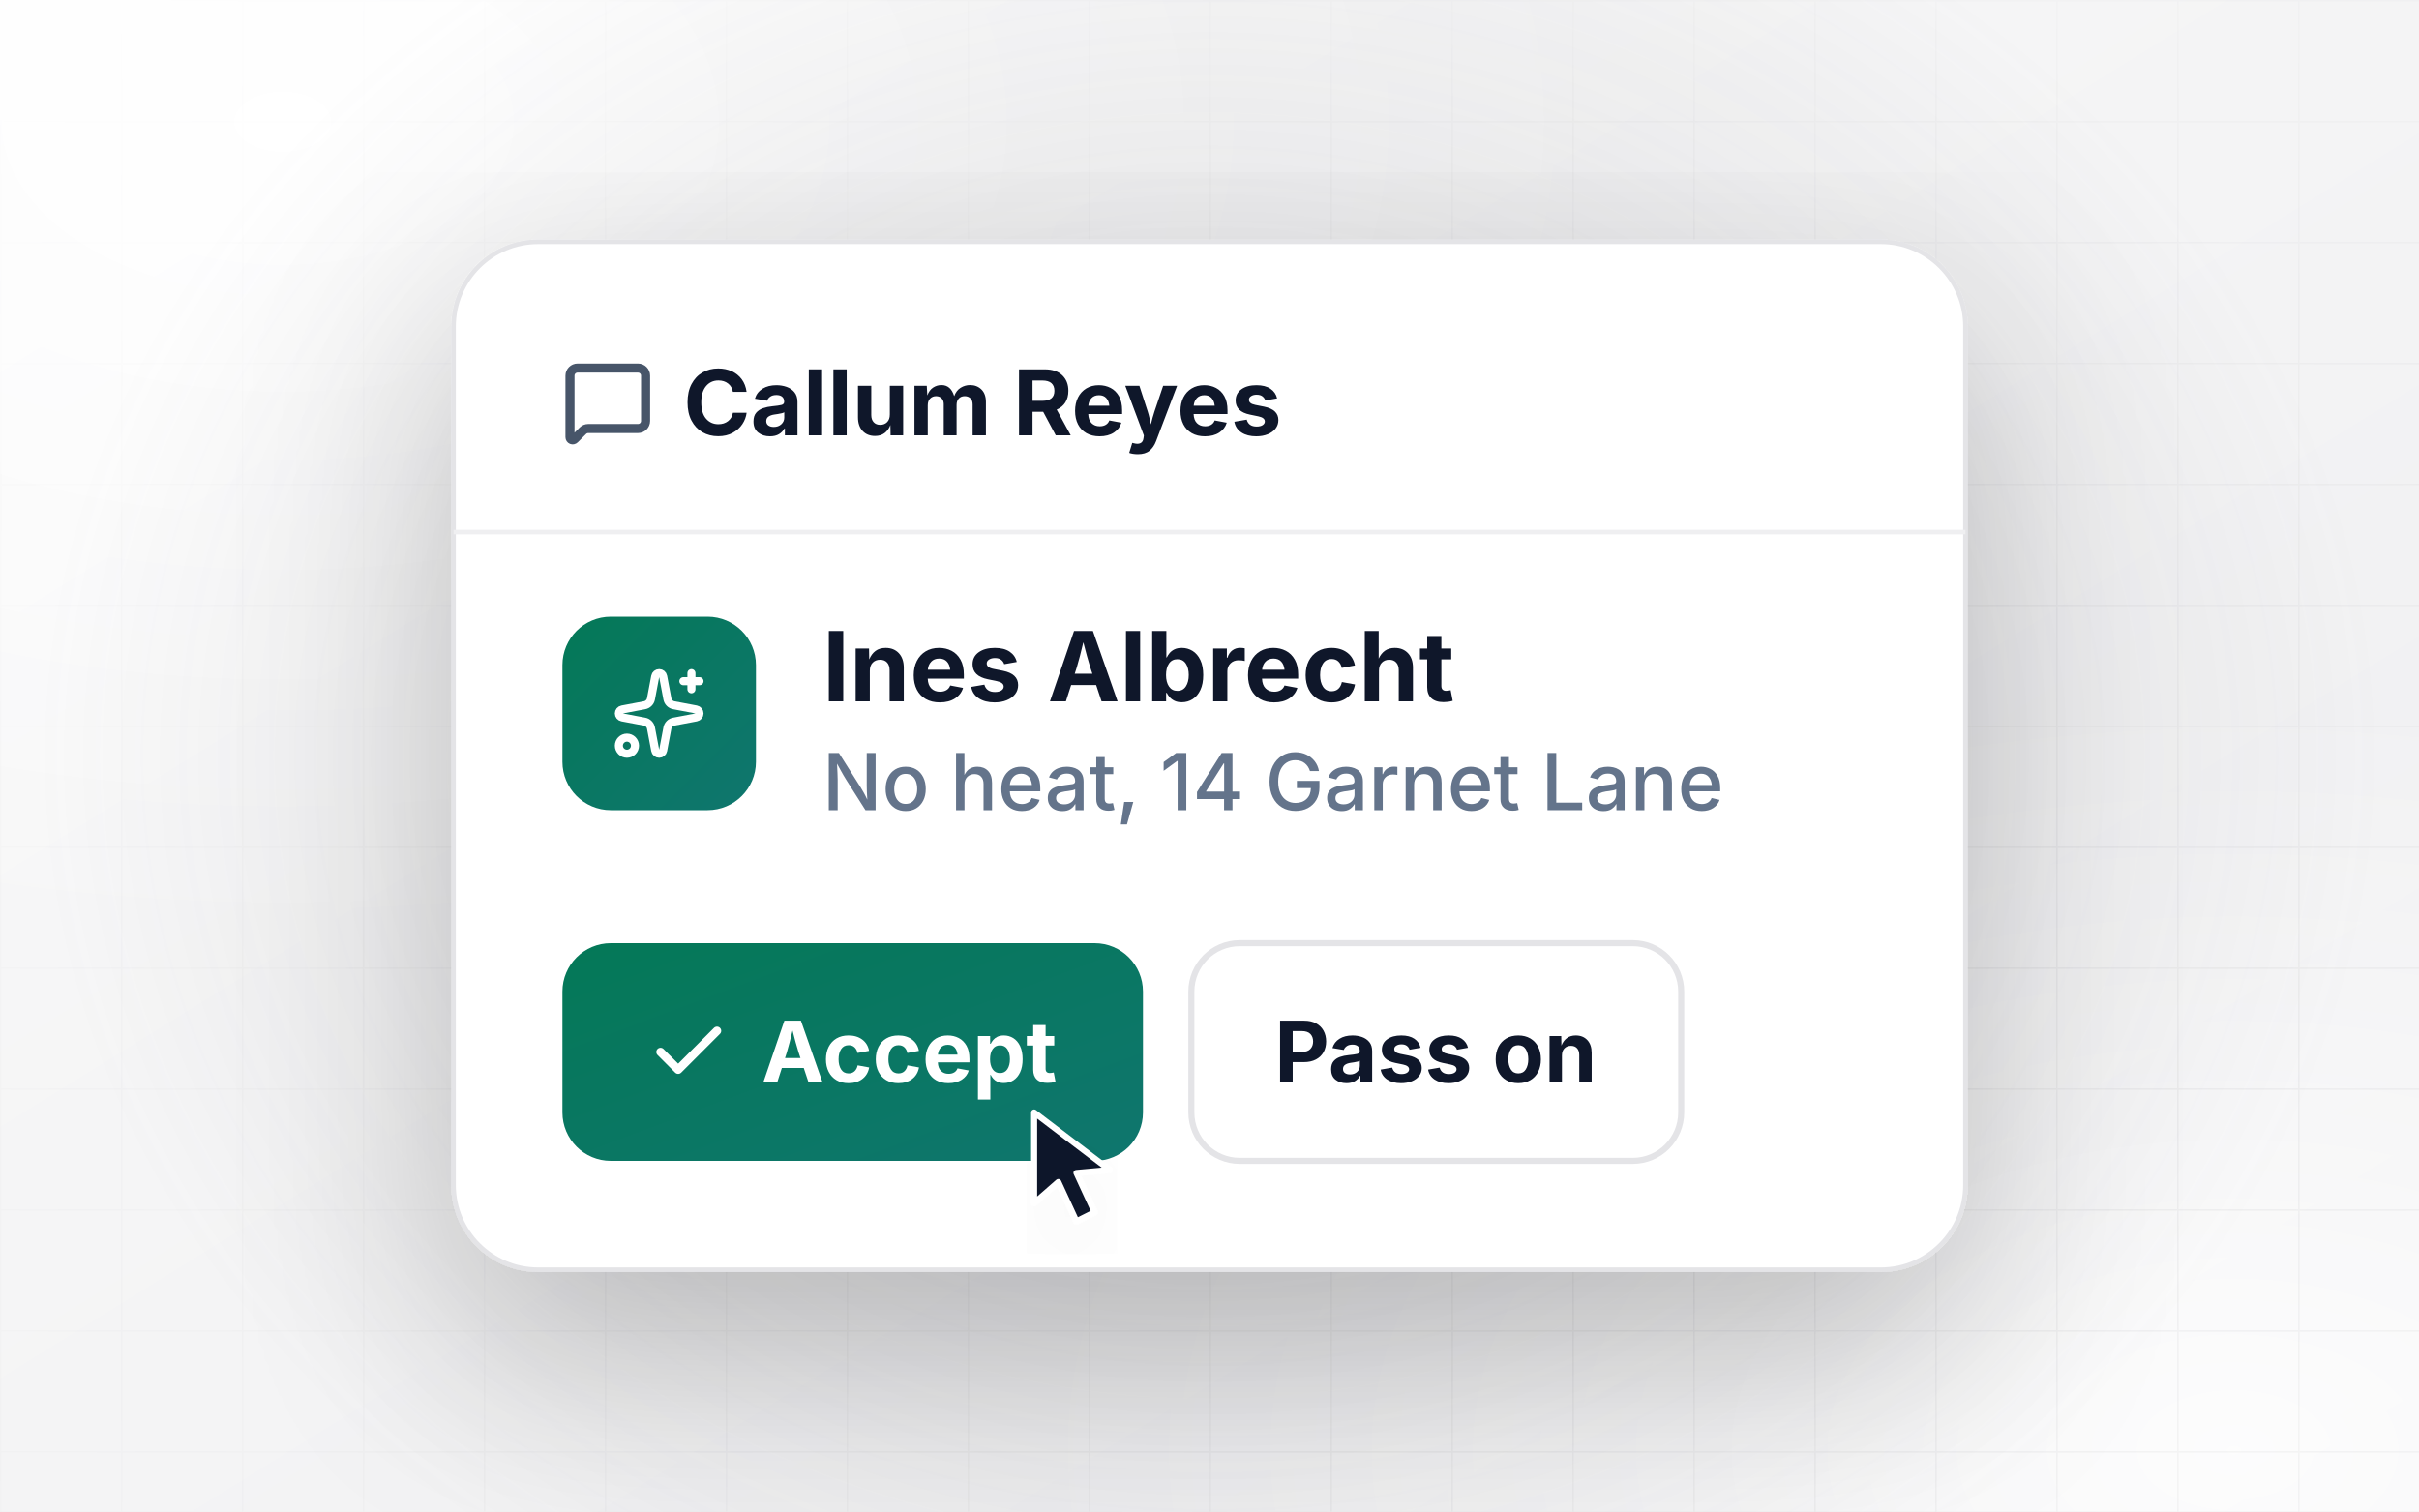
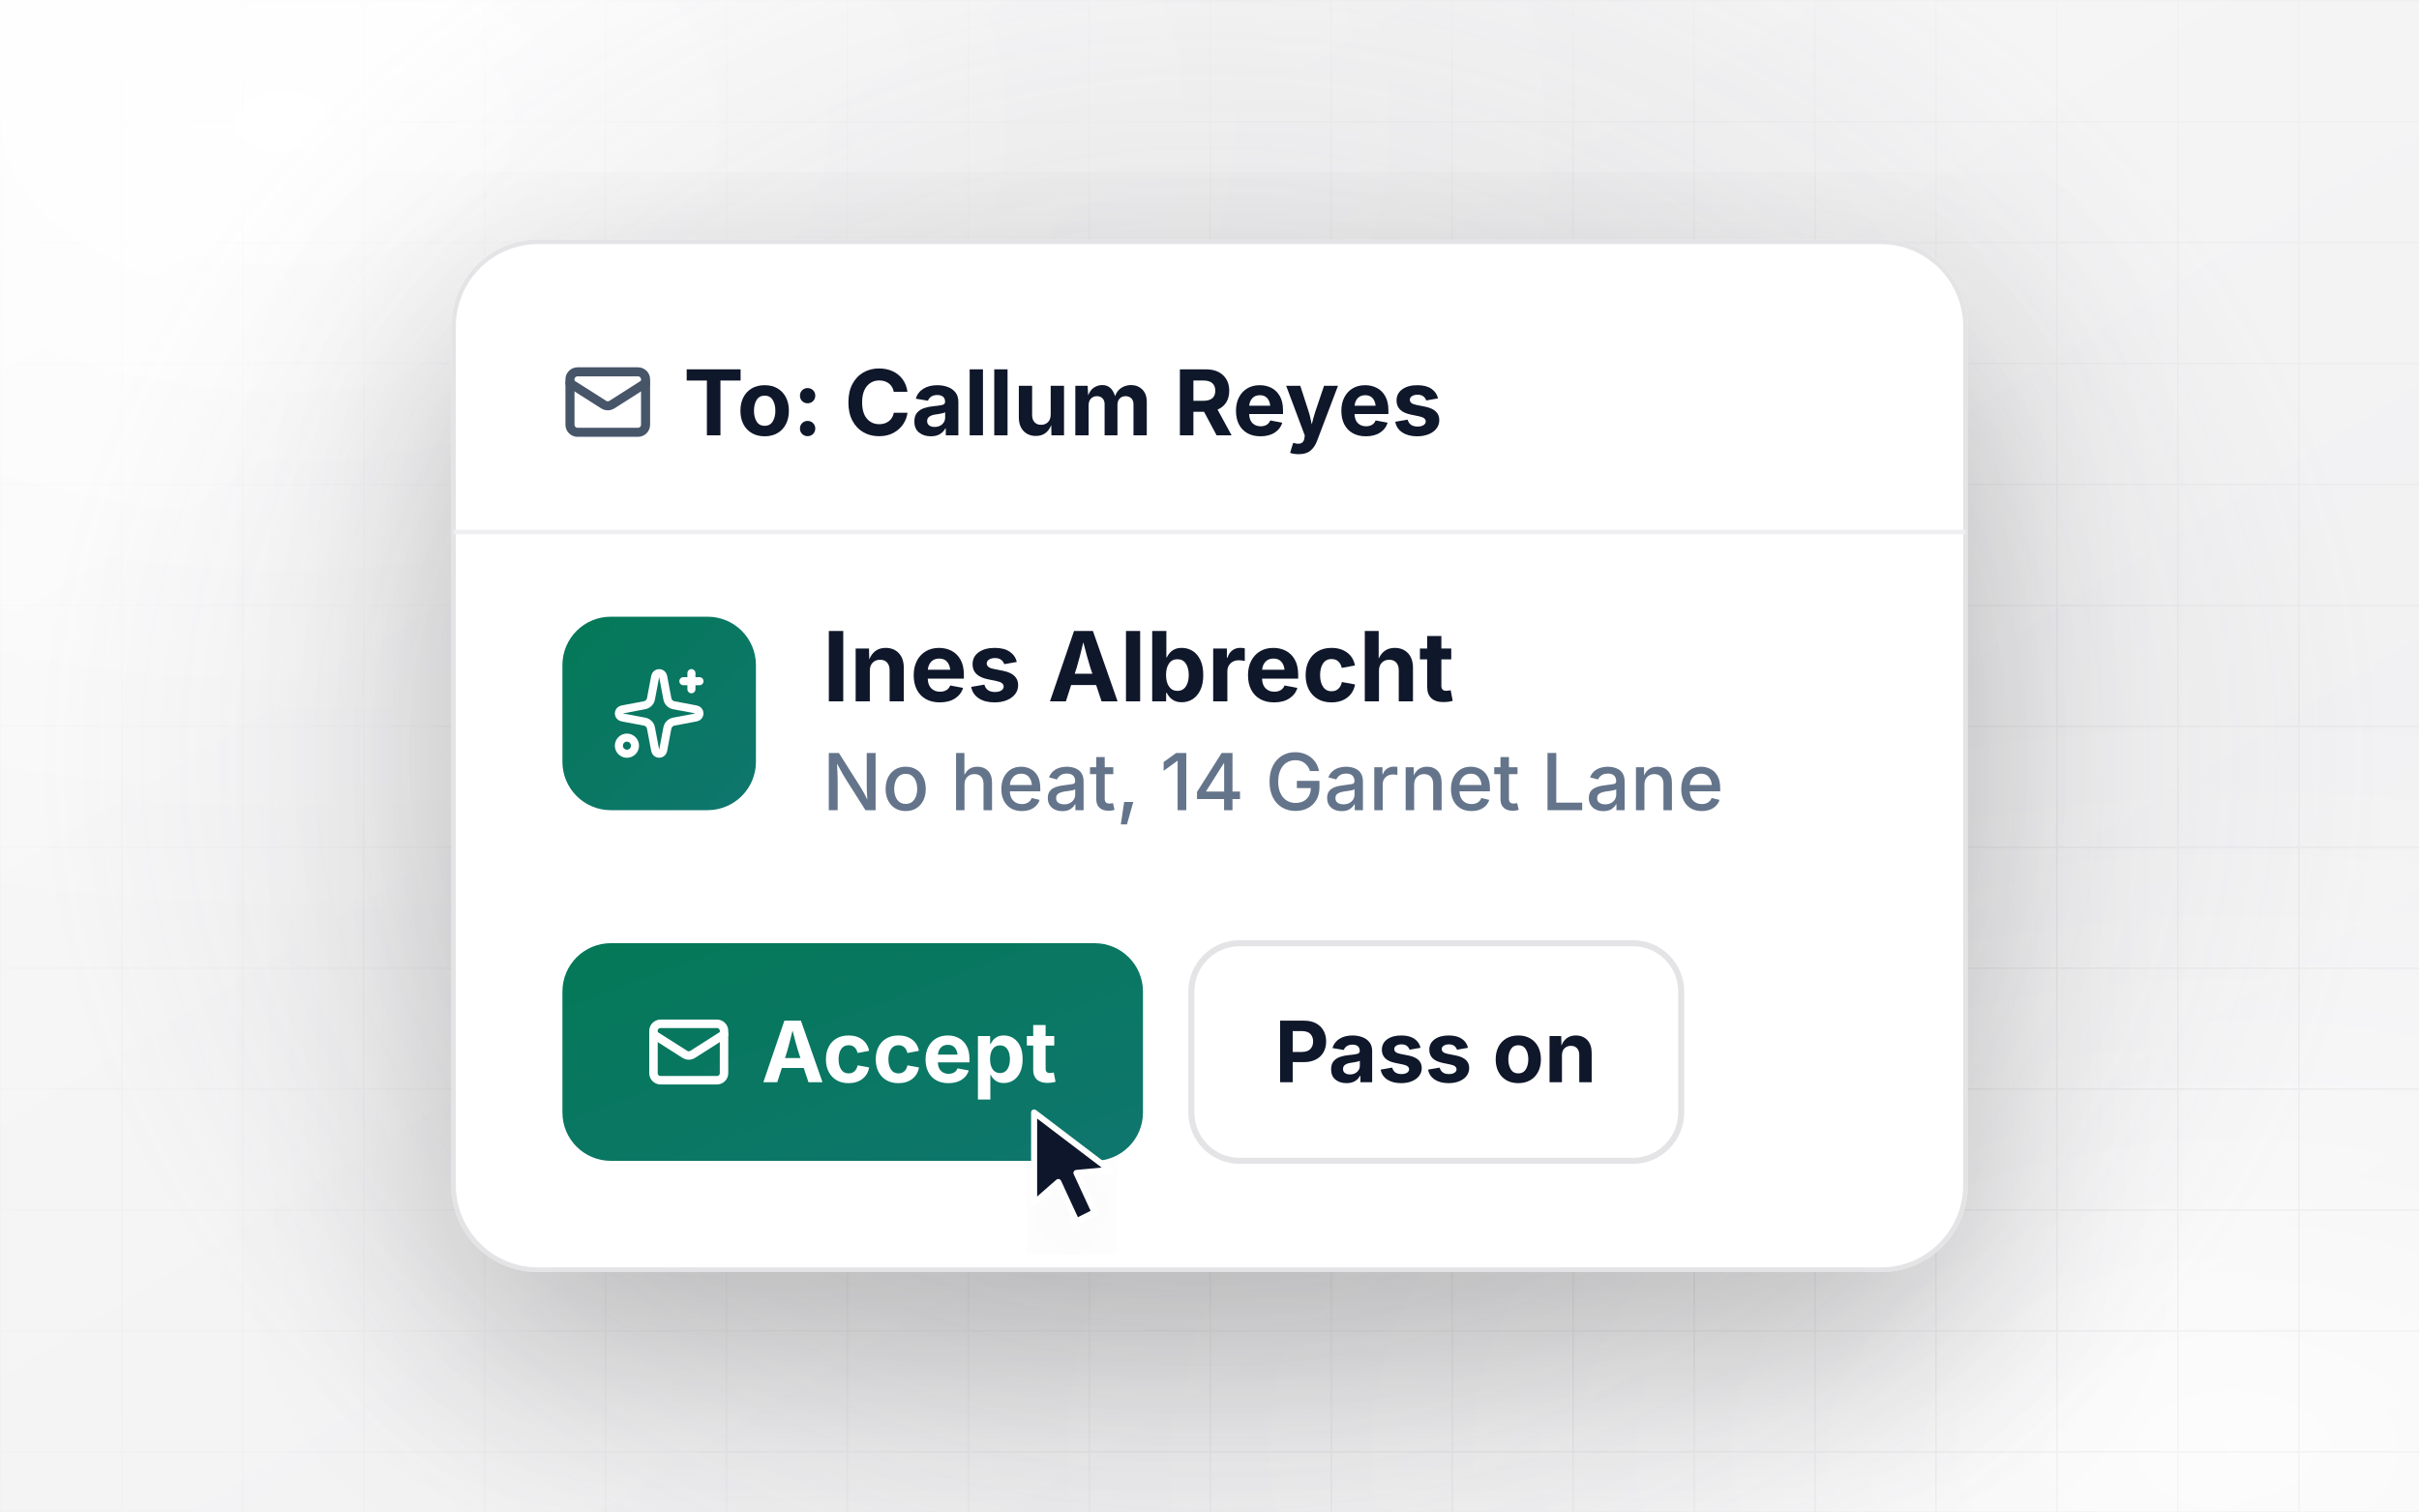
<svg xmlns="http://www.w3.org/2000/svg" xmlns:xlink="http://www.w3.org/1999/xlink" viewBox="0 0 800 500" width="800" height="500" role="img">
  <defs>
    <linearGradient id="bg" x1="0" y1="0" x2="1" y2="1">
      <stop offset="0" stop-color="#FAFAFA" />
      <stop offset="1" stop-color="#EEEEF0" />
    </linearGradient>
    <radialGradient id="glowA" cx="0.12" cy="0.08" r="0.55">
      <stop offset="0" stop-color="#FFFFFF" stop-opacity="0.95" />
      <stop offset="1" stop-color="#FFFFFF" stop-opacity="0" />
    </radialGradient>
    <radialGradient id="glowB" cx="0.92" cy="0.96" r="0.5">
      <stop offset="0" stop-color="#FFFFFF" stop-opacity="0.85" />
      <stop offset="1" stop-color="#FFFFFF" stop-opacity="0" />
    </radialGradient>
    <linearGradient id="gAcc" x1="0" y1="0" x2="1" y2="1">
      <stop offset="0" stop-color="#047857" />
      <stop offset="1" stop-color="#0F766E" />
    </linearGradient>
    <linearGradient id="gStroke" x1="0" y1="0" x2="1" y2="0">
      <stop offset="0" stop-color="#6EE7B7" />
      <stop offset="1" stop-color="#5EEAD4" />
    </linearGradient>
    <pattern id="grid" width="40" height="40" patternUnits="userSpaceOnUse">
      <path d="M40 0H0V40" fill="none" stroke="#52525B" stroke-opacity="0.07" stroke-width="1" />
    </pattern>
    <radialGradient id="fade" cx="0.5" cy="0.45" r="0.65">
      <stop offset="0" stop-color="#fff" stop-opacity="1" />
      <stop offset="1" stop-color="#fff" stop-opacity="0" />
    </radialGradient>
    <mask id="gridMask">
      <rect width="1200" height="800" fill="url(#fade)" />
    </mask>
    <filter id="e1" x="-10%" y="-10%" width="120%" height="140%">
      <feDropShadow dx="0" dy="1" stdDeviation="1.2" flood-color="#0F172A" flood-opacity="0.07" />
      <feDropShadow dx="0" dy="12" stdDeviation="18" flood-color="#18181B" flood-opacity="0.08" />
    </filter>
    <filter id="e2" x="-15%" y="-15%" width="130%" height="160%">
      <feDropShadow dx="0" dy="2" stdDeviation="3" flood-color="#0F172A" flood-opacity="0.10" />
      <feDropShadow dx="0" dy="28" stdDeviation="34" flood-color="#18181B" flood-opacity="0.20" />
    </filter>
    <radialGradient id="spot" cx="0.5" cy="0.5" r="0.5">
      <stop offset="0" stop-color="#71717A" stop-opacity="0.24" />
      <stop offset="1" stop-color="#71717A" stop-opacity="0" />
    </radialGradient>
+     <path id="g700_T" d="M75 1237V1490H1292V1237H837V0H531V1237Z" />
+     <path id="g700_o" d="M628 -22Q460 -22 337.0 50.5Q214 123 147.5 252.5Q81 382 81 554Q81 727 147.5 857.0Q214 987 337.0 1059.5Q460 1132 628 1132Q796 1132 919.0 1059.5Q1042 987 1108.5 857.0Q1175 727 1175 554Q1175 382 1108.5 252.5Q1042 123 919.0 50.5Q796 -22 628 -22ZM628 214Q748 214 809.0 311.0Q870 408 870 555Q870 703 809.0 799.5Q748 896 628 896Q508 896 447.5 799.5Q387 703 387 555Q387 408 447.5 311.0Q508 214 628 214Z" />
+     <path id="g700_colon" d="M342 -19Q269 -19 219.0 30.5Q169 80 169 153Q169 226 219.0 275.5Q269 325 342 325Q415 325 465.0 275.5Q515 226 515 153Q515 80 465.0 30.5Q415 -19 342 -19ZM342 723Q269 723 219.0 772.5Q169 822 169 895Q169 968 219.0 1017.5Q269 1067 342 1067Q415 1067 465.0 1017.5Q515 968 515 895Q515 822 465.0 772.5Q415 723 342 723Z" />
    <path id="g700_C" d="M786 -20Q587 -20 431.0 70.0Q275 160 184.5 331.0Q94 502 94 744Q94 987 185.0 1158.5Q276 1330 433.0 1420.0Q590 1510 786 1510Q955 1510 1092.0 1447.5Q1229 1385 1317.0 1266.5Q1405 1148 1427 981H1118Q1097 1102 1008.5 1170.5Q920 1239 792 1239Q618 1239 511.0 1110.0Q404 981 404 744Q404 502 511.5 376.5Q619 251 791 251Q918 251 1007.5 319.5Q1097 388 1119 510H1428Q1411 371 1330.0 250.5Q1249 130 1111.5 55.0Q974 -20 786 -20Z" />
    <path id="g700_a" d="M440 -22Q280 -22 174.0 62.5Q68 147 68 313Q68 438 128.0 509.0Q188 580 284.0 613.0Q380 646 490 656Q634 670 697.5 685.5Q761 701 761 756V761Q761 832 715.5 871.0Q670 910 586 910Q499 910 446.0 872.5Q393 835 375 781L100 827Q143 972 271.5 1052.0Q400 1132 587 1132Q707 1132 815.5 1094.0Q924 1056 992.5 972.5Q1061 889 1061 753V0H777V155H767Q726 77 645.0 27.5Q564 -22 440 -22ZM525 189Q630 189 696.5 250.0Q763 311 763 400V521Q745 508 704.5 498.5Q664 489 619.0 481.5Q574 474 541 470Q458 458 407.0 423.0Q356 388 356 321Q356 256 403.5 222.5Q451 189 525 189Z" />
    <path id="g700_l" d="M428 1490V0H128V1490Z" />
    <path id="g700_u" d="M513 -14Q339 -14 233.5 98.0Q128 210 128 407V1118H428V459Q428 355 482.0 296.0Q536 237 630 237Q726 237 786.5 298.5Q847 360 847 471V1118H1148V0H864L860 232Q813 113 726.5 49.5Q640 -14 513 -14Z" />
    <path id="g700_m" d="M128 0V1118H406L418 901Q463 1023 550.0 1079.0Q637 1135 737 1135Q949 1135 1025 884Q1072 1013 1170.5 1074.0Q1269 1135 1384 1135Q1538 1135 1639.5 1035.5Q1741 936 1741 754V0H1441V697Q1441 791 1389.5 837.5Q1338 884 1263 884Q1178 884 1128.5 830.0Q1079 776 1079 688V0H789V705Q789 787 740.5 835.5Q692 884 615 884Q536 884 482.0 830.5Q428 777 428 676V0Z" />
    <path id="g700_R" d="M135 0V1490H716Q970 1490 1109.5 1357.5Q1249 1225 1249 1005Q1249 852 1181.0 743.5Q1113 635 985 581L1302 0H964L680 532H440V0ZM440 779H660Q934 779 934 1005Q934 1118 866.5 1178.0Q799 1238 659 1238H440Z" />
    <path id="g700_e" d="M633 -22Q462 -22 338.0 48.0Q214 118 147.5 247.0Q81 376 81 553Q81 726 147.5 856.0Q214 986 334.5 1059.0Q455 1132 618 1132Q764 1132 883.0 1070.0Q1002 1008 1072.5 882.0Q1143 756 1143 565V481H378Q383 344 454.0 274.0Q525 204 638 204Q717 204 773.5 237.5Q830 271 854 336L1126 285Q1085 146 956.5 62.0Q828 -22 633 -22ZM380 669H854Q843 778 784.0 842.0Q725 906 621 906Q513 906 451.0 839.5Q389 773 380 669Z" />
    <path id="g700_y" d="M120 -396 189 -170 226 -179Q317 -204 375.0 -175.5Q433 -147 443 -63L451 -3L31 1118H350L538 538Q561 465 577.0 392.5Q593 320 609 246Q627 321 646.5 393.5Q666 466 690 538L886 1118H1201L726 -132Q675 -267 579.5 -346.5Q484 -426 316 -426Q256 -426 204.0 -417.5Q152 -409 120 -396Z" />
    <path id="g700_s" d="M572 -22Q370 -22 238.5 64.0Q107 150 78 306L357 354Q400 198 581 198Q667 198 716.5 230.5Q766 263 766 313Q766 398 622 428L429 468Q107 534 107 785Q107 946 236.0 1039.0Q365 1132 577 1132Q776 1132 894.0 1051.0Q1012 970 1043 834L777 787Q759 844 711.0 880.5Q663 917 581 917Q507 917 457.0 885.5Q407 854 407 804Q407 762 439.5 732.5Q472 703 551 687L752 647Q1072 582 1072 345Q1072 235 1008.0 152.5Q944 70 831.0 24.0Q718 -22 572 -22Z" />
    <path id="g700_I" d="M440 1490V0H135V1490Z" />
    <path id="g700_n" d="M428 647V0H128V1118H411L415 887Q462 1004 548.0 1068.0Q634 1132 763 1132Q937 1132 1042.0 1020.0Q1147 908 1147 711V0H847V659Q847 763 793.5 822.0Q740 881 645 881Q549 881 488.5 819.5Q428 758 428 647Z" />
    <path id="g700_A" d="M49 0 558 1490H958L1480 0H1141L1026 346H497L386 0ZM573 585H947L902 719Q866 833 830.0 966.0Q794 1099 755 1251Q718 1097 684.0 964.0Q650 831 616 719Z" />
    <path id="g700_b" d="M754 -19Q663 -19 600.0 12.0Q537 43 497.5 88.5Q458 134 437 179H423V0H128V1490H428V930H437Q457 974 495.5 1021.0Q534 1068 597.5 1100.0Q661 1132 756 1132Q880 1132 983.0 1068.0Q1086 1004 1147.5 876.0Q1209 748 1209 557Q1209 371 1149.0 242.5Q1089 114 986.0 47.5Q883 -19 754 -19ZM662 222Q779 222 840.5 316.0Q902 410 902 558Q902 705 841.0 798.5Q780 892 662 892Q546 892 483.5 801.0Q421 710 421 558Q421 406 484.0 314.0Q547 222 662 222Z" />
    <path id="g700_r" d="M128 0V1118H418V923H430Q461 1026 533.5 1079.5Q606 1133 700 1133Q751 1133 797 1123V855Q777 861 738.5 865.5Q700 870 667 870Q563 870 495.5 805.0Q428 740 428 636V0Z" />
    <path id="g700_c" d="M628 -22Q459 -22 336.5 50.5Q214 123 147.5 252.5Q81 382 81 554Q81 727 147.5 857.0Q214 987 336.5 1059.5Q459 1132 628 1132Q827 1132 960.0 1032.5Q1093 933 1125 760L846 708Q827 795 772.5 845.5Q718 896 631 896Q511 896 449.0 801.5Q387 707 387 555Q387 405 449.0 309.5Q511 214 631 214Q718 214 774.0 266.5Q830 319 848 409L1127 358Q1095 181 962.0 79.5Q829 -22 628 -22Z" />
    <path id="g700_h" d="M428 647V0H128V1490H422V904Q471 1013 555.0 1072.5Q639 1132 763 1132Q937 1132 1042.5 1020.0Q1148 908 1148 711V0H847V659Q847 763 793.5 822.0Q740 881 645 881Q549 881 488.5 819.5Q428 758 428 647Z" />
    <path id="g700_t" d="M683 1118V889H474V327Q474 223 576 223Q593 223 623.5 227.5Q654 232 671 236L714 11Q664 -4 614.5 -10.0Q565 -16 520 -16Q352 -16 263.0 65.5Q174 147 174 301V889H20V1118H174V1384H474V1118Z" />
    <path id="g500_N" d="M165 0V1490H428L989 603Q1024 547 1071.0 463.5Q1118 380 1168 273Q1160 381 1156.5 479.5Q1153 578 1153 642V1490H1384V0H1120L617 793Q580 852 546.5 910.0Q513 968 473.0 1040.5Q433 1113 379 1213Q386 1073 391.0 963.0Q396 853 396 795V0Z" />
    <path id="g500_o" d="M618 -23Q461 -23 343.5 49.0Q226 121 161.0 250.5Q96 380 96 553Q96 727 161.0 857.5Q226 988 343.5 1060.0Q461 1132 618 1132Q776 1132 893.5 1060.0Q1011 988 1076.0 857.5Q1141 727 1141 553Q1141 380 1076.0 250.5Q1011 121 893.5 49.0Q776 -23 618 -23ZM618 163Q720 163 786.5 216.5Q853 270 885.5 358.5Q918 447 918 553Q918 660 885.5 749.5Q853 839 786.5 892.5Q720 946 618 946Q517 946 451.0 892.5Q385 839 352.5 749.5Q320 660 320 553Q320 447 352.5 358.5Q385 270 451.0 216.5Q517 163 618 163Z" />
    <path id="g500_h" d="M368 662V0H148V1490H366V917Q419 1028 504.0 1080.0Q589 1132 704 1132Q875 1132 980.0 1024.5Q1085 917 1085 710V0H864V683Q864 804 801.0 872.0Q738 940 628 940Q516 940 442.0 867.5Q368 795 368 662Z" />
    <path id="g500_e" d="M630 -23Q465 -23 345.0 48.0Q225 119 160.5 248.0Q96 377 96 551Q96 723 159.5 854.0Q223 985 339.0 1058.5Q455 1132 611 1132Q738 1132 852.5 1075.5Q967 1019 1038.5 895.5Q1110 772 1110 570V492H317Q323 330 409.0 244.5Q495 159 632 159Q724 159 790.5 199.0Q857 239 886 317L1093 268Q1053 137 931.0 57.0Q809 -23 630 -23ZM318 656H892Q880 788 809.5 869.0Q739 950 612 950Q480 950 403.5 863.5Q327 777 318 656Z" />
    <path id="g500_a" d="M461 -25Q354 -25 268.5 14.5Q183 54 133.0 130.0Q83 206 83 316Q83 411 120.0 472.5Q157 534 219.0 569.5Q281 605 357.5 623.0Q434 641 513 650Q661 667 728.0 679.5Q795 692 795 751V757Q795 850 740.5 901.5Q686 953 581 953Q471 953 408.0 905.0Q345 857 322 800L115 854Q153 954 224.0 1015.0Q295 1076 386.5 1104.0Q478 1132 578 1132Q645 1132 721.0 1116.0Q797 1100 864.0 1058.5Q931 1017 973.0 940.0Q1015 863 1015 742V0H802V153H791Q758 87 677.5 31.0Q597 -25 461 -25ZM510 152Q599 152 663.0 187.5Q727 223 761.5 280.0Q796 337 796 403V546Q780 530 727.5 518.5Q675 507 617.0 499.0Q559 491 525 487Q432 474 365.5 436.5Q299 399 299 313Q299 233 358.5 192.5Q418 152 510 152Z" />
    <path id="g500_t" d="M626 1118V939H403V302Q403 235 431.5 203.5Q460 172 525 172Q543 172 570.5 176.0Q598 180 618 184L657 8Q622 -4 581.5 -9.5Q541 -15 503 -15Q351 -15 267.0 63.5Q183 142 183 284V939H20V1118H183V1384H403V1118Z" />
    <path id="g500_comma" d="M125 -371 213 214H450L285 -371Z" />
    <path id="g500_one" d="M685 1490V0H459V1283H449L95 1025V1254L421 1490Z" />
    <path id="g500_four" d="M114 290V474L756 1490H1038V484H1234V290H1038V0H819V290ZM821 484V1219H809L352 496V484Z" />
    <path id="g500_G" d="M791 -20Q589 -20 436.0 73.0Q283 166 198.0 337.0Q113 508 113 744Q113 982 199.5 1153.5Q286 1325 437.0 1417.5Q588 1510 781 1510Q942 1510 1073.0 1447.5Q1204 1385 1289.5 1274.5Q1375 1164 1400 1019H1166Q1125 1150 1027.5 1226.0Q930 1302 783 1302Q657 1302 556.5 1238.0Q456 1174 397.5 1049.5Q339 925 339 745Q339 565 397.5 441.0Q456 317 558.0 252.5Q660 188 792 188Q969 188 1077.5 292.5Q1186 397 1190 576H825V764H1413V593Q1413 405 1332.5 267.5Q1252 130 1112.0 55.0Q972 -20 791 -20Z" />
    <path id="g500_r" d="M148 0V1118H361V938H373Q403 1029 480.5 1081.5Q558 1134 656 1134Q677 1134 704.5 1132.0Q732 1130 749 1128V918Q737 921 703.0 925.5Q669 930 634 930Q519 930 443.5 859.5Q368 789 368 679V0Z" />
    <path id="g500_n" d="M368 662V0H148V1118H358L359 903Q411 1021 498.5 1076.5Q586 1132 704 1132Q875 1132 979.5 1024.5Q1084 917 1084 710V0H864V683Q864 804 801.0 872.0Q738 940 628 940Q516 940 442.0 867.5Q368 795 368 662Z" />
    <path id="g500_L" d="M165 0V1490H393V196H1068V0Z" />
    <path id="g700_p" d="M128 -418V1118H423V930H437Q457 974 495.5 1021.0Q534 1068 597.5 1100.0Q661 1132 756 1132Q880 1132 983.0 1068.0Q1086 1004 1147.5 876.0Q1209 748 1209 557Q1209 371 1149.0 242.5Q1089 114 986.0 47.5Q883 -19 754 -19Q663 -19 600.0 12.0Q537 43 497.5 88.5Q458 134 437 179H428V-418ZM662 222Q779 222 840.5 316.0Q902 410 902 558Q902 705 841.0 798.5Q780 892 662 892Q546 892 483.5 801.0Q421 710 421 558Q421 406 484.0 314.0Q547 222 662 222Z" />
    <path id="g700_P" d="M135 0V1490H716Q886 1490 1005.0 1425.5Q1124 1361 1186.5 1247.5Q1249 1134 1249 987Q1249 839 1185.5 726.5Q1122 614 1001.0 550.5Q880 487 709 487H440V0ZM440 733H660Q800 733 867.0 804.0Q934 875 934 987Q934 1100 867.0 1169.0Q800 1238 659 1238H440Z" />
-     <path id="g700_o" d="M628 -22Q460 -22 337.0 50.5Q214 123 147.5 252.5Q81 382 81 554Q81 727 147.5 857.0Q214 987 337.0 1059.5Q460 1132 628 1132Q796 1132 919.0 1059.5Q1042 987 1108.5 857.0Q1175 727 1175 554Q1175 382 1108.5 252.5Q1042 123 919.0 50.5Q796 -22 628 -22ZM628 214Q748 214 809.0 311.0Q870 408 870 555Q870 703 809.0 799.5Q748 896 628 896Q508 896 447.5 799.5Q387 703 387 555Q387 408 447.5 311.0Q508 214 628 214Z" />
  </defs>
  <style>
.pulse{transform-box:fill-box;transform-origin:center;animation:pulse 2.4s cubic-bezier(.2,.7,.3,1) infinite}
@keyframes pulse{0%{transform:scale(1);opacity:.30}75%{transform:scale(2.1);opacity:0}100%{transform:scale(2.1);opacity:0}}
.caret{animation:blink 1.1s steps(1) infinite}
@keyframes blink{0%,55%{opacity:1}56%,100%{opacity:0}}
.press{transform-box:fill-box;transform-origin:0 0;animation:press 3.2s ease-in-out infinite}
@keyframes press{0%,58%,100%{transform:translate(0,0) scale(1)}66%{transform:translate(1.5px,2px) scale(.9)}74%{transform:translate(0,0) scale(1)}}
.ripple{transform-box:fill-box;transform-origin:center;opacity:0;animation:ripple 3.2s ease-out infinite}
@keyframes ripple{0%,62%{opacity:0;transform:scale(.4)}68%{opacity:.5}100%{opacity:0;transform:scale(2.4)}}
.sweep{animation:sweep 4.8s cubic-bezier(.45,0,.2,1) infinite}
@keyframes sweep{0%{transform:translateY(-470px);opacity:0}8%{opacity:1}72%{transform:translateY(0);opacity:1}100%{transform:translateY(0);opacity:1}}
.ring{transform-box:fill-box;transform-origin:50% 12%;animation:ring 4s ease-in-out infinite}
@keyframes ring{0%,70%,100%{transform:rotate(0)}74%{transform:rotate(14deg)}78%{transform:rotate(-12deg)}82%{transform:rotate(8deg)}86%{transform:rotate(-4deg)}90%{transform:rotate(0)}}
.glow{animation:glow 2.6s ease-in-out infinite}
@keyframes glow{0%,100%{opacity:1}50%{opacity:.45}}
.float{animation:float 6s ease-in-out infinite}
@keyframes float{0%,100%{transform:translateY(0)}50%{transform:translateY(-6px)}}
@media (prefers-reduced-motion: reduce){*{animation:none!important}}
</style>
  <rect width="800" height="500" fill="url(#bg)" />
  <rect width="800" height="500" fill="url(#glowA)" />
  <rect width="800" height="500" fill="url(#glowB)" />
  <rect width="800" height="500" fill="url(#grid)" mask="url(#gridMask)" />
  <ellipse cx="400.0" cy="250.0" rx="390.0" ry="323.0" fill="url(#spot)" />
  <rect x="150" y="80" width="500" height="340" rx="28" fill="#fff" stroke="#E4E4E7" stroke-width="1.5" filter="url(#e2)" />
  <g transform="translate(186 118) scale(1.25)" fill="none" stroke="#475569" stroke-width="2.4" stroke-linecap="round" stroke-linejoin="round">
-     <path d="M22 17a2 2 0 0 1-2 2H6.828a2 2 0 0 0-1.414.586l-2.202 2.202A.71.71 0 0 1 2 21.286V5a2 2 0 0 1 2-2h16a2 2 0 0 1 2 2z" />
+     <path d="m22 7-8.991 5.727a2 2 0 0 1-2.009 0L2 7" />
+     <rect x="2" y="4" width="20" height="16" rx="2" />
  </g>
  <g>
-     <use href="#g700_C" xlink:href="#g700_C" transform="translate(226.00 144.00) scale(0.01465 -0.01465)" fill="#0F172A" />
-     <use href="#g700_a" xlink:href="#g700_a" transform="translate(248.19 144.00) scale(0.01465 -0.01465)" fill="#0F172A" />
-     <use href="#g700_l" xlink:href="#g700_l" transform="translate(265.61 144.00) scale(0.01465 -0.01465)" fill="#0F172A" />
-     <use href="#g700_l" xlink:href="#g700_l" transform="translate(273.74 144.00) scale(0.01465 -0.01465)" fill="#0F172A" />
-     <use href="#g700_u" xlink:href="#g700_u" transform="translate(281.87 144.00) scale(0.01465 -0.01465)" fill="#0F172A" />
-     <use href="#g700_m" xlink:href="#g700_m" transform="translate(300.55 144.00) scale(0.01465 -0.01465)" fill="#0F172A" />
-     <use href="#g700_R" xlink:href="#g700_R" transform="translate(335.03 144.00) scale(0.01465 -0.01465)" fill="#0F172A" />
-     <use href="#g700_e" xlink:href="#g700_e" transform="translate(354.36 144.00) scale(0.01465 -0.01465)" fill="#0F172A" />
-     <use href="#g700_y" xlink:href="#g700_y" transform="translate(371.69 144.00) scale(0.01465 -0.01465)" fill="#0F172A" />
-     <use href="#g700_e" xlink:href="#g700_e" transform="translate(389.21 144.00) scale(0.01465 -0.01465)" fill="#0F172A" />
-     <use href="#g700_s" xlink:href="#g700_s" transform="translate(407.08 144.00) scale(0.01465 -0.01465)" fill="#0F172A" />
+     <use href="#g700_T" xlink:href="#g700_T" transform="translate(226.00 144.00) scale(0.01465 -0.01465)" fill="#0F172A" />
+     <use href="#g700_o" xlink:href="#g700_o" transform="translate(243.68 144.00) scale(0.01465 -0.01465)" fill="#0F172A" />
+     <use href="#g700_colon" xlink:href="#g700_colon" transform="translate(262.08 144.00) scale(0.01465 -0.01465)" fill="#0F172A" />
+     <use href="#g700_C" xlink:href="#g700_C" transform="translate(279.20 144.00) scale(0.01465 -0.01465)" fill="#0F172A" />
+     <use href="#g700_a" xlink:href="#g700_a" transform="translate(301.40 144.00) scale(0.01465 -0.01465)" fill="#0F172A" />
+     <use href="#g700_l" xlink:href="#g700_l" transform="translate(318.81 144.00) scale(0.01465 -0.01465)" fill="#0F172A" />
+     <use href="#g700_l" xlink:href="#g700_l" transform="translate(326.94 144.00) scale(0.01465 -0.01465)" fill="#0F172A" />
+     <use href="#g700_u" xlink:href="#g700_u" transform="translate(335.07 144.00) scale(0.01465 -0.01465)" fill="#0F172A" />
+     <use href="#g700_m" xlink:href="#g700_m" transform="translate(353.75 144.00) scale(0.01465 -0.01465)" fill="#0F172A" />
+     <use href="#g700_R" xlink:href="#g700_R" transform="translate(388.23 144.00) scale(0.01465 -0.01465)" fill="#0F172A" />
+     <use href="#g700_e" xlink:href="#g700_e" transform="translate(407.57 144.00) scale(0.01465 -0.01465)" fill="#0F172A" />
+     <use href="#g700_y" xlink:href="#g700_y" transform="translate(424.90 144.00) scale(0.01465 -0.01465)" fill="#0F172A" />
+     <use href="#g700_e" xlink:href="#g700_e" transform="translate(442.42 144.00) scale(0.01465 -0.01465)" fill="#0F172A" />
+     <use href="#g700_s" xlink:href="#g700_s" transform="translate(460.29 144.00) scale(0.01465 -0.01465)" fill="#0F172A" />
  </g>
  <line x1="150" y1="176" x2="650" y2="176" stroke="#EFEFF1" stroke-width="1.5" />
  <rect x="186" y="204" width="64" height="64" rx="16" fill="url(#gAcc)" />
  <g transform="translate(202 220) scale(1.3333)" fill="none" stroke="#fff" stroke-width="2" stroke-linecap="round" stroke-linejoin="round">
    <path d="M11.017 2.814a1 1 0 0 1 1.966 0l1.051 5.558a2 2 0 0 0 1.594 1.594l5.558 1.051a1 1 0 0 1 0 1.966l-5.558 1.051a2 2 0 0 0-1.594 1.594l-1.051 5.558a1 1 0 0 1-1.966 0l-1.051-5.558a2 2 0 0 0-1.594-1.594l-5.558-1.051a1 1 0 0 1 0-1.966l5.558-1.051a2 2 0 0 0 1.594-1.594z" />
    <path d="M20 2v4" />
    <path d="M22 4h-4" />
    <circle cx="4" cy="20" r="2" />
  </g>
  <g>
    <use href="#g700_I" xlink:href="#g700_I" transform="translate(272.00 232.00) scale(0.01562 -0.01562)" fill="#0F172A" />
    <use href="#g700_n" xlink:href="#g700_n" transform="translate(280.98 232.00) scale(0.01562 -0.01562)" fill="#0F172A" />
    <use href="#g700_e" xlink:href="#g700_e" transform="translate(300.91 232.00) scale(0.01562 -0.01562)" fill="#0F172A" />
    <use href="#g700_s" xlink:href="#g700_s" transform="translate(319.97 232.00) scale(0.01562 -0.01562)" fill="#0F172A" />
    <use href="#g700_A" xlink:href="#g700_A" transform="translate(346.48 232.00) scale(0.01562 -0.01562)" fill="#0F172A" />
    <use href="#g700_l" xlink:href="#g700_l" transform="translate(370.38 232.00) scale(0.01562 -0.01562)" fill="#0F172A" />
    <use href="#g700_b" xlink:href="#g700_b" transform="translate(379.05 232.00) scale(0.01562 -0.01562)" fill="#0F172A" />
    <use href="#g700_r" xlink:href="#g700_r" transform="translate(399.22 232.00) scale(0.01562 -0.01562)" fill="#0F172A" />
    <use href="#g700_e" xlink:href="#g700_e" transform="translate(411.47 232.00) scale(0.01562 -0.01562)" fill="#0F172A" />
    <use href="#g700_c" xlink:href="#g700_c" transform="translate(430.53 232.00) scale(0.01562 -0.01562)" fill="#0F172A" />
    <use href="#g700_h" xlink:href="#g700_h" transform="translate(449.36 232.00) scale(0.01562 -0.01562)" fill="#0F172A" />
    <use href="#g700_t" xlink:href="#g700_t" transform="translate(469.28 232.00) scale(0.01562 -0.01562)" fill="#0F172A" />
  </g>
  <g>
    <use href="#g500_N" xlink:href="#g500_N" transform="translate(272.00 268.00) scale(0.0127 -0.0127)" fill="#64748B" />
    <use href="#g500_o" xlink:href="#g500_o" transform="translate(291.67 268.00) scale(0.0127 -0.0127)" fill="#64748B" />
    <use href="#g500_h" xlink:href="#g500_h" transform="translate(314.30 268.00) scale(0.0127 -0.0127)" fill="#64748B" />
    <use href="#g500_e" xlink:href="#g500_e" transform="translate(329.94 268.00) scale(0.0127 -0.0127)" fill="#64748B" />
    <use href="#g500_a" xlink:href="#g500_a" transform="translate(345.47 268.00) scale(0.0127 -0.0127)" fill="#64748B" />
    <use href="#g500_t" xlink:href="#g500_t" transform="translate(360.23 268.00) scale(0.0127 -0.0127)" fill="#64748B" />
    <use href="#g500_comma" xlink:href="#g500_comma" transform="translate(369.08 268.00) scale(0.0127 -0.0127)" fill="#64748B" />
    <use href="#g500_one" xlink:href="#g500_one" transform="translate(383.63 268.00) scale(0.0127 -0.0127)" fill="#64748B" />
    <use href="#g500_four" xlink:href="#g500_four" transform="translate(394.42 268.00) scale(0.0127 -0.0127)" fill="#64748B" />
    <use href="#g500_G" xlink:href="#g500_G" transform="translate(418.42 268.00) scale(0.0127 -0.0127)" fill="#64748B" />
    <use href="#g500_a" xlink:href="#g500_a" transform="translate(437.85 268.00) scale(0.0127 -0.0127)" fill="#64748B" />
    <use href="#g500_r" xlink:href="#g500_r" transform="translate(452.62 268.00) scale(0.0127 -0.0127)" fill="#64748B" />
    <use href="#g500_n" xlink:href="#g500_n" transform="translate(463.00 268.00) scale(0.0127 -0.0127)" fill="#64748B" />
    <use href="#g500_e" xlink:href="#g500_e" transform="translate(478.64 268.00) scale(0.0127 -0.0127)" fill="#64748B" />
    <use href="#g500_t" xlink:href="#g500_t" transform="translate(493.91 268.00) scale(0.0127 -0.0127)" fill="#64748B" />
    <use href="#g500_L" xlink:href="#g500_L" transform="translate(509.69 268.00) scale(0.0127 -0.0127)" fill="#64748B" />
    <use href="#g500_a" xlink:href="#g500_a" transform="translate(524.40 268.00) scale(0.0127 -0.0127)" fill="#64748B" />
    <use href="#g500_n" xlink:href="#g500_n" transform="translate(539.16 268.00) scale(0.0127 -0.0127)" fill="#64748B" />
    <use href="#g500_e" xlink:href="#g500_e" transform="translate(554.80 268.00) scale(0.0127 -0.0127)" fill="#64748B" />
  </g>
  <rect x="186" y="312" width="192" height="72" rx="16" fill="url(#gAcc)" />
  <g transform="translate(213.7812 334.0) scale(1.1667)" fill="none" stroke="#fff" stroke-width="2.4" stroke-linecap="round" stroke-linejoin="round">
-     <path d="M20 6 9 17l-5-5" />
+     <path d="m22 7-8.991 5.727a2 2 0 0 1-2.009 0L2 7" />
+     <rect x="2" y="4" width="20" height="16" rx="2" />
  </g>
  <g>
    <use href="#g700_A" xlink:href="#g700_A" transform="translate(251.78 358.00) scale(0.01367 -0.01367)" fill="#fff" />
    <use href="#g700_c" xlink:href="#g700_c" transform="translate(272.04 358.00) scale(0.01367 -0.01367)" fill="#fff" />
    <use href="#g700_c" xlink:href="#g700_c" transform="translate(288.52 358.00) scale(0.01367 -0.01367)" fill="#fff" />
    <use href="#g700_e" xlink:href="#g700_e" transform="translate(304.99 358.00) scale(0.01367 -0.01367)" fill="#fff" />
    <use href="#g700_p" xlink:href="#g700_p" transform="translate(321.67 358.00) scale(0.01367 -0.01367)" fill="#fff" />
    <use href="#g700_t" xlink:href="#g700_t" transform="translate(339.32 358.00) scale(0.01367 -0.01367)" fill="#fff" />
  </g>
  <rect x="394" y="312" width="162" height="72" rx="16" fill="#fff" stroke="#E4E4E7" stroke-width="2" />
  <g>
    <use href="#g700_P" xlink:href="#g700_P" transform="translate(421.50 358.00) scale(0.01367 -0.01367)" fill="#0F172A" />
    <use href="#g700_a" xlink:href="#g700_a" transform="translate(439.29 358.00) scale(0.01367 -0.01367)" fill="#0F172A" />
    <use href="#g700_s" xlink:href="#g700_s" transform="translate(455.54 358.00) scale(0.01367 -0.01367)" fill="#0F172A" />
    <use href="#g700_s" xlink:href="#g700_s" transform="translate(471.23 358.00) scale(0.01367 -0.01367)" fill="#0F172A" />
    <use href="#g700_o" xlink:href="#g700_o" transform="translate(493.54 358.00) scale(0.01367 -0.01367)" fill="#0F172A" />
    <use href="#g700_n" xlink:href="#g700_n" transform="translate(510.71 358.00) scale(0.01367 -0.01367)" fill="#0F172A" />
  </g>
  <circle class="ripple" cx="342" cy="368" r="14" fill="#047857" />
  <g class="press">
    <g filter="url(#e1)">
      <path d="M342 368 l0 30 l8 -7 l6 13 l6 -3 l-6 -13 l11 -1 z" fill="#0F172A" stroke="#fff" stroke-width="2" stroke-linejoin="round" />
    </g>
  </g>
</svg>
